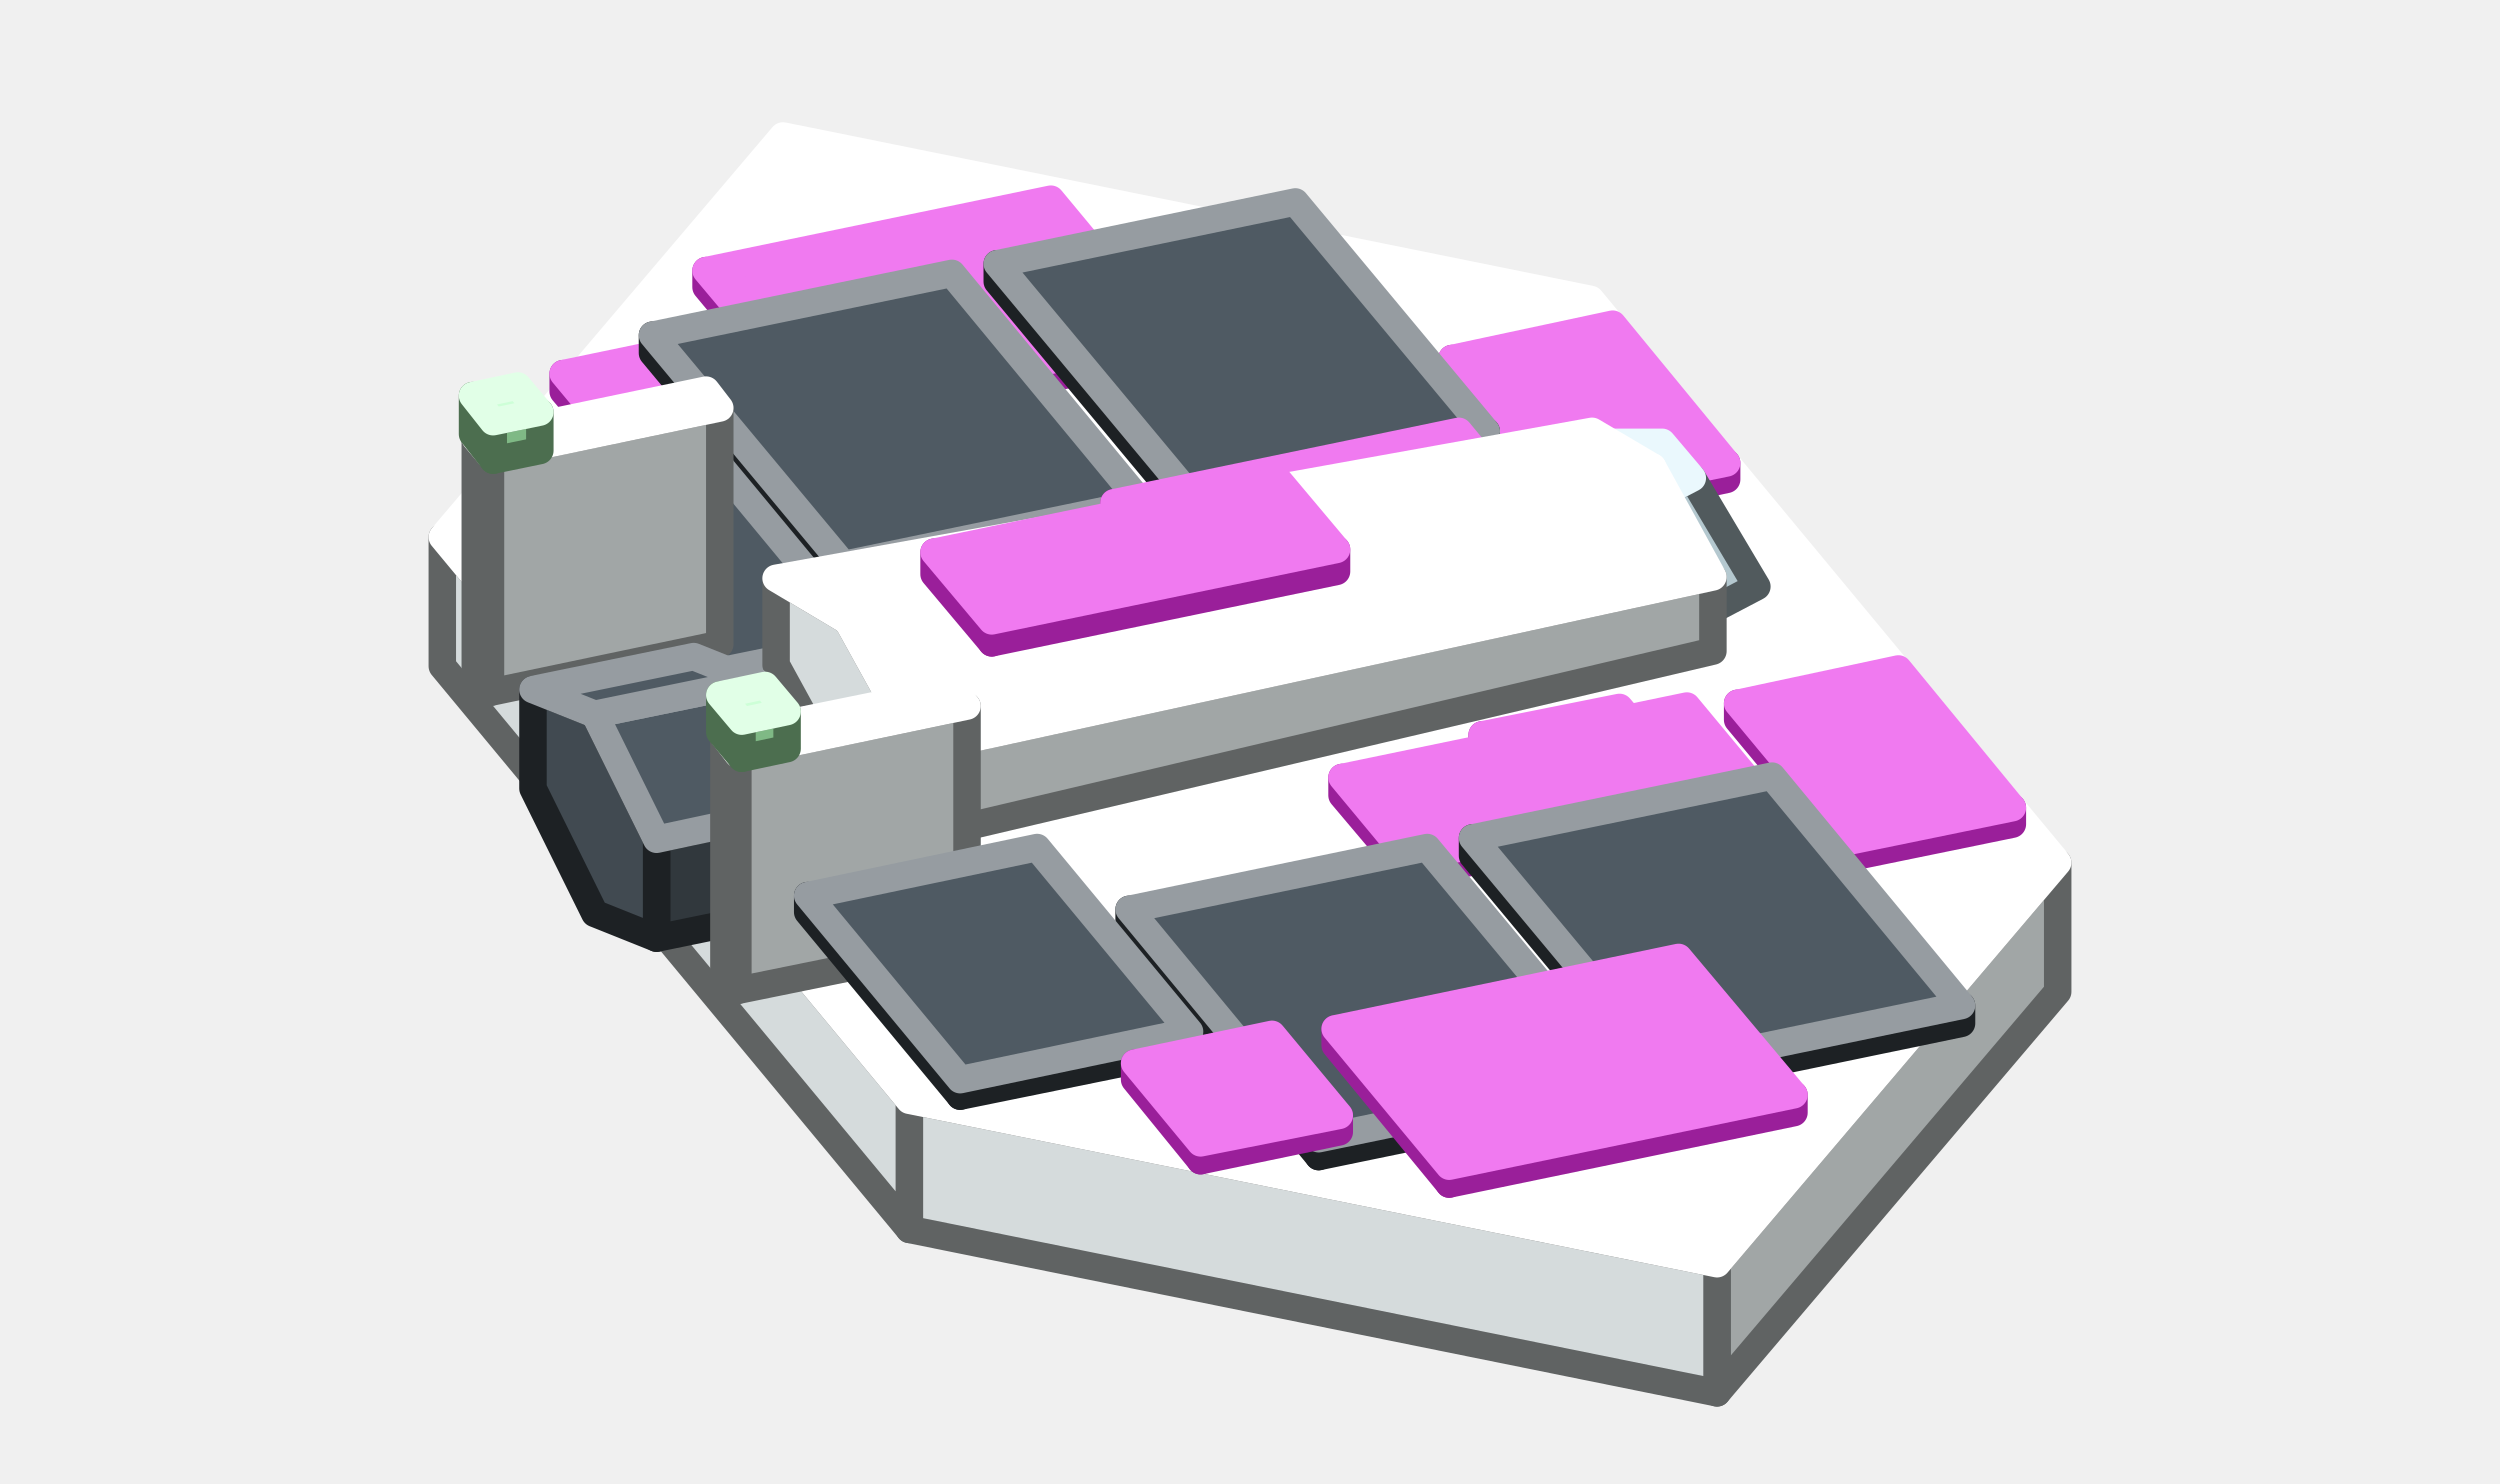
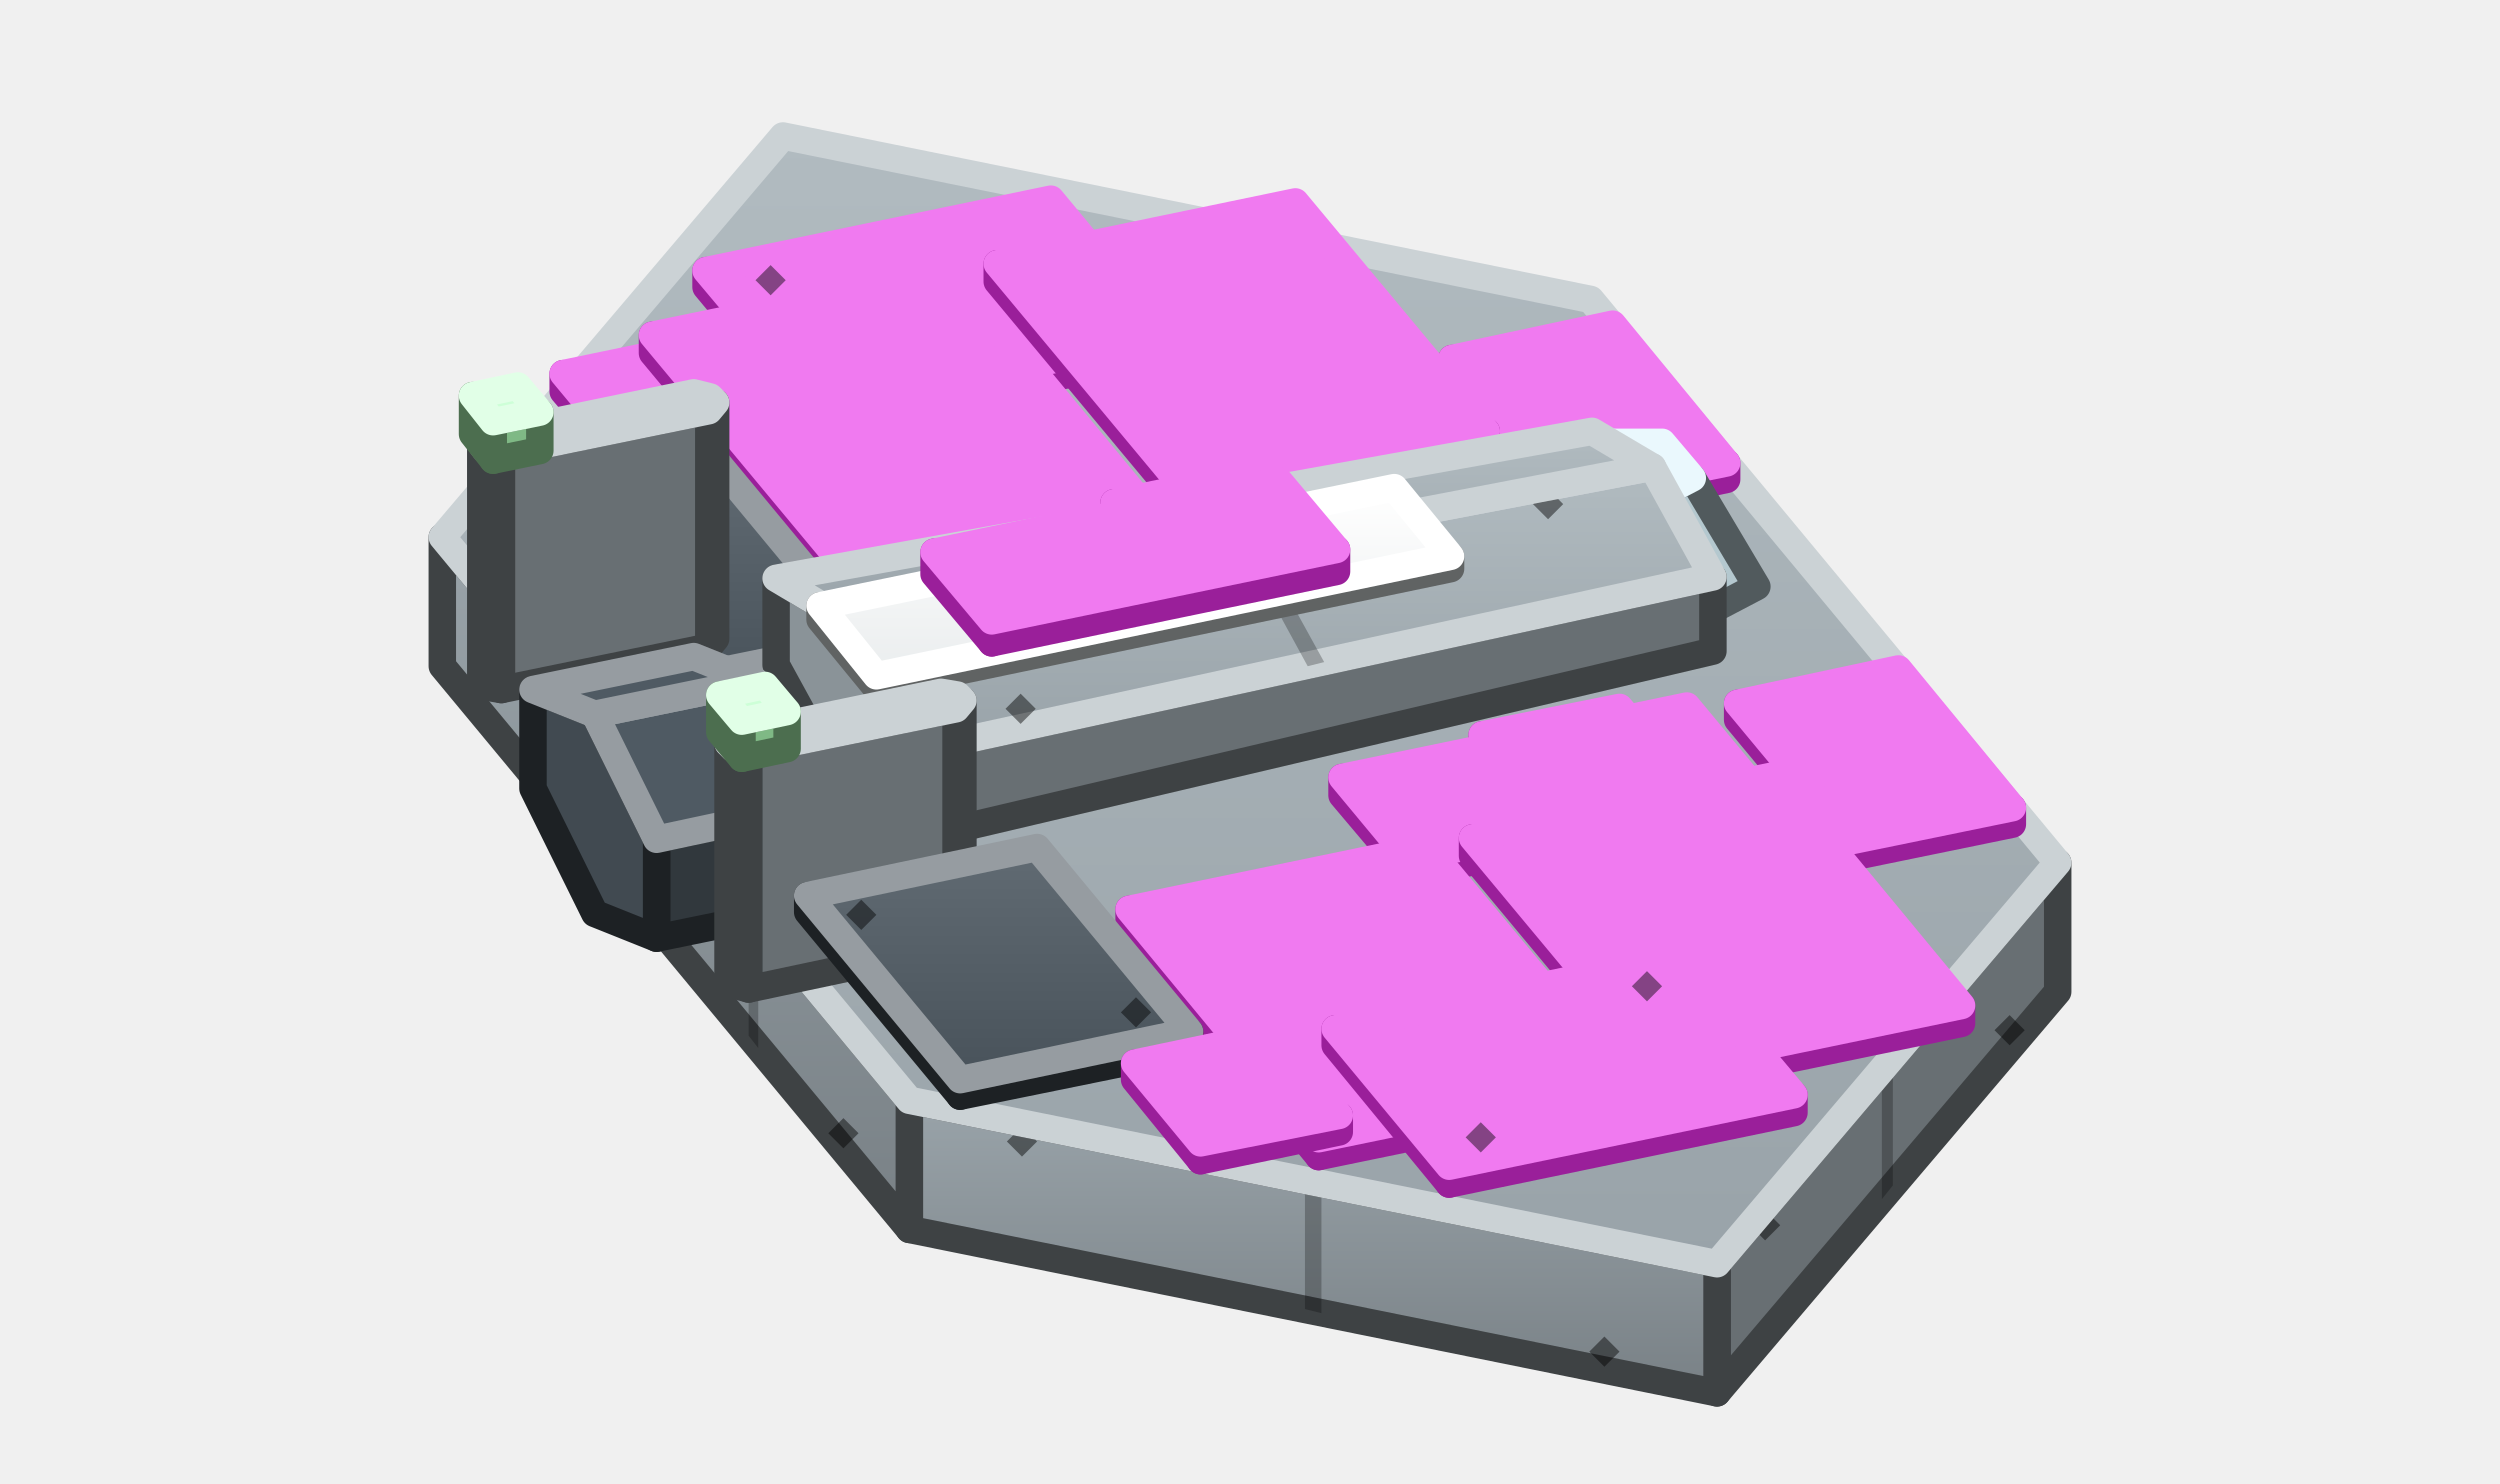
<svg xmlns="http://www.w3.org/2000/svg" width="182" height="108" viewBox="0 0 182 108">
+   <defs>
+     <linearGradient id="s0" x1="0" y1="0" x2="0" y2="1">
+       <stop offset="0" stop-color="#99A3A9" />
+       <stop offset="1" stop-color="#798186" />
+     </linearGradient>
+     <linearGradient id="s1" x1="0" y1="0" x2="0" y2="1">
+       <stop offset="0" stop-color="#B1BBC0" />
+       <stop offset="1" stop-color="#99A3A9" />
+     </linearGradient>
+     <linearGradient id="s2" x1="0" y1="0" x2="0" y2="1">
+       <stop offset="0" stop-color="#616B73" />
+       <stop offset="1" stop-color="#48525A" />
+     </linearGradient>
+     <linearGradient id="s3" x1="0" y1="0" x2="0" y2="1">
+       <stop offset="0" stop-color="#FFFFFF" />
+       <stop offset="1" stop-color="#EAEDEE" />
+     </linearGradient>
+   </defs>
  <g stroke-width="2" stroke-linejoin="round">
-     <polygon points="149.8,72.2 125,101.4 125,92 149.8,62.8" fill="#A1A6A6" stroke="#606363" />
-     <polygon points="125,101.4 66.2,89.5 66.2,80.1 125,92" fill="#D5DBDC" stroke="#606363" />
-     <polygon points="66.2,89.5 32.2,48.5 32.2,39.1 66.2,80.1" fill="#D5DBDC" stroke="#606363" />
-     <polygon points="149.8,62.8 125,92 66.2,80.1 32.2,39.1 57,9.9 115.8,21.8" fill="#FFFFFF" stroke="#FFFFFF" />
+     <polygon points="149.8,72.2 125,101.4 125,92 149.8,62.8" fill="#686F73" stroke="#3E4244" />
+     <polygon points="137.8,86.3 137,87.3 137,77.8 137.8,76.9" fill="#000000" fill-opacity="0.25" />
+     <polygon points="145.2,75 146.3,73.9 147.4,75 146.3,76.1" fill="#000000" fill-opacity="0.45" />
+     <polygon points="127.4,89.2 128.5,88.1 129.6,89.2 128.5,90.3" fill="#000000" fill-opacity="0.45" />
+     <polygon points="125,101.4 66.2,89.5 66.2,80.1 125,92" fill="url(#s0)" stroke="#3E4244" />
+     <polygon points="96.2,95.6 95,95.3 95,85.9 96.2,86.2" fill="#000000" fill-opacity="0.25" />
+     <polygon points="115.7,98.4 116.8,97.3 117.9,98.4 116.8,99.5" fill="#000000" fill-opacity="0.45" />
+     <polygon points="73.3,83.1 74.4,82 75.5,83.1 74.4,84.2" fill="#000000" fill-opacity="0.45" />
+     <polygon points="66.2,89.5 32.2,48.5 32.2,39.1 66.2,80.1" fill="url(#s0)" stroke="#3E4244" />
+     <polygon points="55.2,76.3 54.5,75.4 54.5,66 55.2,66.9" fill="#000000" fill-opacity="0.25" />
+     <polygon points="43.9,62.6 43.1,61.7 43.1,52.3 43.9,53.2" fill="#000000" fill-opacity="0.25" />
+     <polygon points="60.3,82.5 61.4,81.4 62.5,82.5 61.4,83.6" fill="#000000" fill-opacity="0.45" />
+     <polygon points="35.9,46.1 37,45 38.1,46.1 37,47.2" fill="#000000" fill-opacity="0.45" />
+     <polygon points="149.8,62.8 125,92 66.2,80.1 32.2,39.1 57,9.9 115.8,21.8" fill="url(#s1)" stroke="#CBD2D5" />
    <polygon points="84.8,25.8 59.8,31 59.8,29.7 84.8,24.5" fill="#9A1F9A" stroke="#9A1F9A" />
    <polygon points="59.8,31 51.4,20.9 51.4,19.7 59.8,29.7" fill="#D234D2" stroke="#9A1F9A" />
    <polygon points="84.8,24.5 59.8,29.7 51.4,19.7 76.5,14.5" fill="#F07AF0" stroke="#F07AF0" />
+     <polygon points="79.1,23.8 80.2,22.7 81.3,23.8 80.2,24.9" fill="#000000" fill-opacity="0.45" />
+     <polygon points="55,20.4 56.1,19.3 57.2,20.4 56.1,21.5" fill="#000000" fill-opacity="0.45" />
    <polygon points="125.7,34.9 114,37.4 114,36.1 125.7,33.7" fill="#9A1F9A" stroke="#9A1F9A" />
    <polygon points="114,37.4 105.7,27.3 105.7,26.1 114,36.1" fill="#D234D2" stroke="#9A1F9A" />
    <polygon points="125.7,33.7 114,36.1 105.7,26.1 117.4,23.6" fill="#F07AF0" stroke="#F07AF0" />
-     <polygon points="108.2,32.7 86.5,37.2 86.5,35.9 108.2,31.4" fill="#31383D" stroke="#1D2124" />
-     <polygon points="86.5,37.2 72.6,20.5 72.6,19.2 86.5,35.9" fill="#414A51" stroke="#1D2124" />
-     <polygon points="108.2,31.4 86.5,35.9 72.6,19.2 94.3,14.7" fill="#4F5A63" stroke="#969CA1" />
+     <polygon points="108.2,32.7 86.5,37.2 86.5,35.9 108.2,31.4" fill="#9A1F9A" stroke="#9A1F9A" />
+     <polygon points="86.5,37.2 72.6,20.5 72.6,19.2 86.5,35.9" fill="#D234D2" stroke="#9A1F9A" />
+     <polygon points="108.2,31.4 86.5,35.9 72.6,19.2 94.3,14.7" fill="#F07AF0" stroke="#F07AF0" />
    <polygon points="55.9,32.2 45.9,34.3 45.9,33.1 55.9,31" fill="#9A1F9A" stroke="#9A1F9A" />
    <polygon points="45.9,34.3 41,28.5 41,27.2 45.9,33.1" fill="#D234D2" stroke="#9A1F9A" />
    <polygon points="55.9,31 45.9,33.1 41,27.2 51.1,25.1" fill="#F07AF0" stroke="#F07AF0" />
-     <polygon points="83.1,37.9 61.4,42.4 61.4,41.1 83.1,36.6" fill="#31383D" stroke="#1D2124" />
-     <polygon points="61.4,42.4 47.5,25.7 47.5,24.4 61.4,41.1" fill="#414A51" stroke="#1D2124" />
-     <polygon points="83.1,36.6 61.4,41.1 47.5,24.4 69.3,19.9" fill="#4F5A63" stroke="#969CA1" />
+     <polygon points="83.1,37.9 61.4,42.4 61.4,41.1 83.1,36.6" fill="#9A1F9A" stroke="#9A1F9A" />
+     <polygon points="61.4,42.4 47.5,25.7 47.5,24.4 61.4,41.1" fill="#D234D2" stroke="#9A1F9A" />
+     <polygon points="83.1,36.6 61.4,41.1 47.5,24.4 69.3,19.9" fill="#F07AF0" stroke="#F07AF0" />
    <polygon points="111,38.5 85.9,43.7 85.9,42.4 111,37.2" fill="#9A1F9A" stroke="#9A1F9A" />
    <polygon points="85.9,43.7 81.1,37.8 81.1,36.6 85.9,42.4" fill="#D234D2" stroke="#9A1F9A" />
    <polygon points="111,37.2 85.9,42.4 81.1,36.6 106.2,31.4" fill="#F07AF0" stroke="#F07AF0" />
    <polygon points="107.5,40.2 97.5,42.2 97.5,41 107.5,38.9" fill="#9A1F9A" stroke="#9A1F9A" />
    <polygon points="97.5,42.2 94,38.1 94,36.8 97.5,41" fill="#D234D2" stroke="#9A1F9A" />
    <polygon points="107.5,38.9 97.5,41 94,36.8 104.1,34.7" fill="#F07AF0" stroke="#F07AF0" />
    <polygon points="63,47.9 46.3,51.4 46.3,50.1 63,46.7" fill="#31383D" stroke="#1D2124" />
    <polygon points="46.3,51.4 35.2,38 35.2,36.8 46.3,50.1" fill="#414A51" stroke="#1D2124" />
-     <polygon points="63,46.7 46.3,50.1 35.2,36.8 51.9,33.3" fill="#4F5A63" stroke="#969CA1" />
+     <polygon points="63,46.7 46.3,50.1 35.2,36.8 51.9,33.3" fill="url(#s2)" stroke="#969CA1" />
+     <polygon points="50.1,35.6 51.2,34.5 52.3,35.6 51.2,36.7" fill="#000000" fill-opacity="0.45" />
+     <polygon points="46,47.8 47.1,46.7 48.2,47.8 47.1,48.9" fill="#000000" fill-opacity="0.45" />
    <polygon points="127.9,42.7 119.7,47 118.2,37.4 123.2,34.8" fill="#B4C8CF" stroke="#515A5D" />
    <polygon points="119.7,47 107.9,46.9 111.1,37.3 118.2,37.4" fill="#B4C8CF" stroke="#515A5D" />
    <polygon points="107.9,46.9 104.3,42.5 109,34.7 111.1,37.3" fill="#DCF4FC" stroke="#515A5D" />
    <polygon points="123.2,34.8 118.2,37.4 111.1,37.3 109,34.7 113.9,32.2 121,32.2" fill="#DCF4FC" stroke="#EAF8FD" />
-     <polygon points="52.4,46.9 35.7,50.4 35.7,33.2 52.4,29.7" fill="#A1A6A6" stroke="#606363" />
-     <polygon points="35.7,50.4 34.6,49.1 34.6,31.9 35.7,33.2" fill="#D5DBDC" stroke="#606363" />
-     <polygon points="52.4,29.7 35.7,33.2 34.6,31.9 51.4,28.4" fill="#FFFFFF" stroke="#FFFFFF" />
-     <polygon points="66.9,61 66.9,54.6 124.7,42 124.7,47.4" fill="#A1A6A6" stroke="#606363" />
-     <polygon points="66.9,54.6 61.7,45.2 56.5,42.1 56.5,48.4 61.7,57.9 66.9,61" fill="#D5DBDC" stroke="#606363" />
-     <polygon points="66.9,54.6 61.7,45.2 120.3,34 124.7,42" fill="#FFFFFF" stroke="#FFFFFF" />
-     <polygon points="61.7,45.2 56.5,42.1 115.9,31.4 120.3,34" fill="#FFFFFF" stroke="#FFFFFF" />
+     <polygon points="52.1,46.5 51.6,47.1 51.6,29.9 52.1,29.3" fill="#686F73" stroke="#3E4244" />
+     <polygon points="51.6,47.1 36.5,50.2 36.5,33 51.6,29.9" fill="#686F73" stroke="#3E4244" />
+     <polygon points="36.5,50.2 35.3,50 35.3,32.7 36.5,33" fill="#8A9398" stroke="#3E4244" />
+     <polygon points="35.3,50 35,49.6 35,32.3 35.3,32.7" fill="#8A9398" stroke="#3E4244" />
+     <polygon points="52.1,29.3 51.6,29.9 36.5,33 35.3,32.7 35,32.3 35.5,31.7 50.5,28.6 51.7,28.9" fill="#A8B3B9" stroke="#CBD2D5" />
+     <polygon points="66.9,61 66.9,54.6 124.7,42 124.7,47.4" fill="#686F73" stroke="#3E4244" />
+     <polygon points="66.9,54.6 61.7,45.2 56.5,42.1 56.5,48.4 61.7,57.9 66.9,61" fill="#8A9398" stroke="#3E4244" />
+     <polygon points="66.9,54.6 61.7,45.2 120.3,34 124.7,42" fill="url(#s1)" stroke="#CBD2D5" />
+     <polygon points="95.2,48.5 90.4,39.7 91.6,39.5 96.4,48.2" fill="#000000" fill-opacity="0.25" />
+     <polygon points="73.2,51.6 74.3,50.5 75.4,51.6 74.3,52.7" fill="#000000" fill-opacity="0.45" />
+     <polygon points="111.6,36.7 112.7,35.6 113.8,36.7 112.7,37.8" fill="#000000" fill-opacity="0.45" />
+     <polygon points="61.7,45.2 56.5,42.1 115.9,31.4 120.3,34" fill="url(#s1)" stroke="#CBD2D5" />
    <polygon points="39.3,32.8 35.9,33.5 35.9,30.7 39.3,30" fill="#7FB985" stroke="#4C6E4F" />
    <polygon points="35.9,33.5 34.4,31.6 34.4,28.8 35.9,30.7" fill="#A8F5B0" stroke="#4C6E4F" />
    <polygon points="39.3,30 35.9,30.7 34.4,28.8 37.7,28.1" fill="#CDFFD7" stroke="#E1FFE7" />
+     <polygon points="105.6,41.4 63.8,50.1 63.8,49.2 105.6,40.5" fill="#A1A6A6" stroke="#606363" />
+     <polygon points="63.8,50.1 59.7,45.1 59.7,44.1 63.8,49.2" fill="#D5DBDC" stroke="#606363" />
+     <polygon points="105.6,40.5 63.8,49.2 59.7,44.1 101.5,35.5" fill="url(#s3)" stroke="#FFFFFF" />
    <polygon points="146.5,60 134.8,62.4 134.8,61.2 146.5,58.8" fill="#9A1F9A" stroke="#9A1F9A" />
    <polygon points="134.8,62.4 126.5,52.4 126.5,51.2 134.8,61.2" fill="#D234D2" stroke="#9A1F9A" />
    <polygon points="146.5,58.8 134.8,61.2 126.5,51.2 138.2,48.7" fill="#F07AF0" stroke="#F07AF0" />
    <polygon points="121.4,56.9 111.4,59 111.4,57.7 121.4,55.6" fill="#9A1F9A" stroke="#9A1F9A" />
    <polygon points="111.4,59 107.9,54.8 107.9,53.5 111.4,57.7" fill="#D234D2" stroke="#9A1F9A" />
    <polygon points="121.4,55.6 111.4,57.7 107.9,53.5 117.9,51.5" fill="#F07AF0" stroke="#F07AF0" />
    <polygon points="97.3,41.6 72.2,46.8 72.2,45.2 97.3,40" fill="#9A1F9A" stroke="#9A1F9A" />
    <polygon points="72.2,46.8 68,41.8 68,40.2 72.2,45.2" fill="#D234D2" stroke="#9A1F9A" />
    <polygon points="97.3,40 72.2,45.2 68,40.2 93.1,35" fill="#F07AF0" stroke="#F07AF0" />
    <polygon points="127.7,58.5 102.6,63.7 102.6,62.5 127.7,57.3" fill="#9A1F9A" stroke="#9A1F9A" />
    <polygon points="102.6,63.7 97.7,57.9 97.7,56.6 102.6,62.5" fill="#D234D2" stroke="#9A1F9A" />
    <polygon points="127.7,57.3 102.6,62.5 97.7,56.6 122.8,51.4" fill="#F07AF0" stroke="#F07AF0" />
    <polygon points="47.8,68.3 47.8,61.1 59.5,58.6 59.5,65.9" fill="#31383D" stroke="#1D2124" />
    <polygon points="47.8,61.1 43.3,52 38.8,50.2 38.8,57.4 43.3,66.5 47.8,68.3" fill="#414A51" stroke="#1D2124" />
    <polygon points="47.8,61.1 43.3,52 55,49.6 59.5,58.6" fill="#4F5A63" stroke="#969CA1" />
    <polygon points="43.3,52 38.8,50.2 50.5,47.8 55,49.6" fill="#4F5A63" stroke="#969CA1" />
-     <polygon points="142.8,74.5 121.1,79 121.1,77.7 142.8,73.2" fill="#31383D" stroke="#1D2124" />
-     <polygon points="121.1,79 107.2,62.3 107.2,61 121.1,77.7" fill="#414A51" stroke="#1D2124" />
-     <polygon points="142.8,73.2 121.1,77.7 107.2,61 129,56.5" fill="#4F5A63" stroke="#969CA1" />
-     <polygon points="70.4,68.7 53.7,72.1 53.7,54.9 70.4,51.4" fill="#A1A6A6" stroke="#606363" />
-     <polygon points="53.7,72.1 52.7,70.9 52.7,53.6 53.7,54.9" fill="#D5DBDC" stroke="#606363" />
-     <polygon points="70.4,51.4 53.7,54.9 52.7,53.6 69.4,50.2" fill="#FFFFFF" stroke="#FFFFFF" />
-     <polygon points="117.8,79.7 96,84.2 96,82.9 117.8,78.4" fill="#31383D" stroke="#1D2124" />
-     <polygon points="96,84.2 82.2,67.5 82.2,66.2 96,82.9" fill="#414A51" stroke="#1D2124" />
-     <polygon points="117.8,78.4 96,82.9 82.2,66.2 103.9,61.7" fill="#4F5A63" stroke="#969CA1" />
+     <polygon points="142.8,74.5 121.1,79 121.1,77.7 142.8,73.2" fill="#9A1F9A" stroke="#9A1F9A" />
+     <polygon points="121.1,79 107.2,62.3 107.2,61 121.1,77.7" fill="#D234D2" stroke="#9A1F9A" />
+     <polygon points="142.8,73.2 121.1,77.7 107.2,61 129,56.5" fill="#F07AF0" stroke="#F07AF0" />
+     <polygon points="70.1,68.3 69.6,68.8 69.6,51.6 70.1,51" fill="#686F73" stroke="#3E4244" />
+     <polygon points="69.6,68.8 54.5,72 54.5,54.7 69.6,51.6" fill="#686F73" stroke="#3E4244" />
+     <polygon points="54.5,72 53.4,71.7 53.4,54.5 54.5,54.7" fill="#8A9398" stroke="#3E4244" />
+     <polygon points="53.4,71.7 53,71.3 53,54.1 53.4,54.5" fill="#8A9398" stroke="#3E4244" />
+     <polygon points="70.1,51 69.6,51.6 54.5,54.7 53.4,54.5 53,54.1 53.5,53.5 68.5,50.4 69.7,50.6" fill="#A8B3B9" stroke="#CBD2D5" />
+     <polygon points="117.8,79.7 96,84.2 96,82.9 117.8,78.4" fill="#9A1F9A" stroke="#9A1F9A" />
+     <polygon points="96,84.2 82.2,67.5 82.2,66.2 96,82.9" fill="#D234D2" stroke="#9A1F9A" />
+     <polygon points="117.8,78.4 96,82.9 82.2,66.2 103.9,61.7" fill="#F07AF0" stroke="#F07AF0" />
    <polygon points="86.6,76.4 69.9,79.8 69.9,78.6 86.6,75.1" fill="#31383D" stroke="#1D2124" />
    <polygon points="69.9,79.8 58.8,66.4 58.8,65.2 69.9,78.6" fill="#414A51" stroke="#1D2124" />
-     <polygon points="86.6,75.1 69.9,78.6 58.8,65.2 75.5,61.7" fill="#4F5A63" stroke="#969CA1" />
+     <polygon points="86.6,75.1 69.9,78.6 58.8,65.2 75.5,61.7" fill="url(#s2)" stroke="#969CA1" />
+     <polygon points="81.6,73.7 82.7,72.6 83.8,73.7 82.7,74.8" fill="#000000" fill-opacity="0.45" />
+     <polygon points="61.6,66.6 62.7,65.5 63.8,66.6 62.7,67.7" fill="#000000" fill-opacity="0.45" />
    <polygon points="57.3,54.5 54,55.2 54,52.5 57.3,51.8" fill="#7FB985" stroke="#4C6E4F" />
    <polygon points="54,55.2 52.4,53.3 52.4,50.6 54,52.5" fill="#A8F5B0" stroke="#4C6E4F" />
    <polygon points="57.3,51.8 54,52.5 52.4,50.6 55.7,49.9" fill="#CDFFD7" stroke="#E1FFE7" />
    <polygon points="130.6,81 105.5,86.2 105.5,84.9 130.6,79.7" fill="#9A1F9A" stroke="#9A1F9A" />
    <polygon points="105.5,86.2 97.2,76.1 97.2,74.9 105.5,84.9" fill="#D234D2" stroke="#9A1F9A" />
    <polygon points="130.6,79.7 105.5,84.9 97.2,74.9 122.2,69.7" fill="#F07AF0" stroke="#F07AF0" />
+     <polygon points="118.8,71.8 119.9,70.7 121,71.8 119.9,72.9" fill="#000000" fill-opacity="0.45" />
+     <polygon points="106.7,82.8 107.8,81.7 108.9,82.8 107.8,83.9" fill="#000000" fill-opacity="0.45" />
    <polygon points="97.5,82.4 87.4,84.5 87.4,83.2 97.5,81.2" fill="#9A1F9A" stroke="#9A1F9A" />
    <polygon points="87.4,84.5 82.6,78.6 82.6,77.4 87.4,83.2" fill="#D234D2" stroke="#9A1F9A" />
    <polygon points="97.5,81.2 87.4,83.2 82.6,77.4 92.6,75.3" fill="#F07AF0" stroke="#F07AF0" />
  </g>
</svg>
